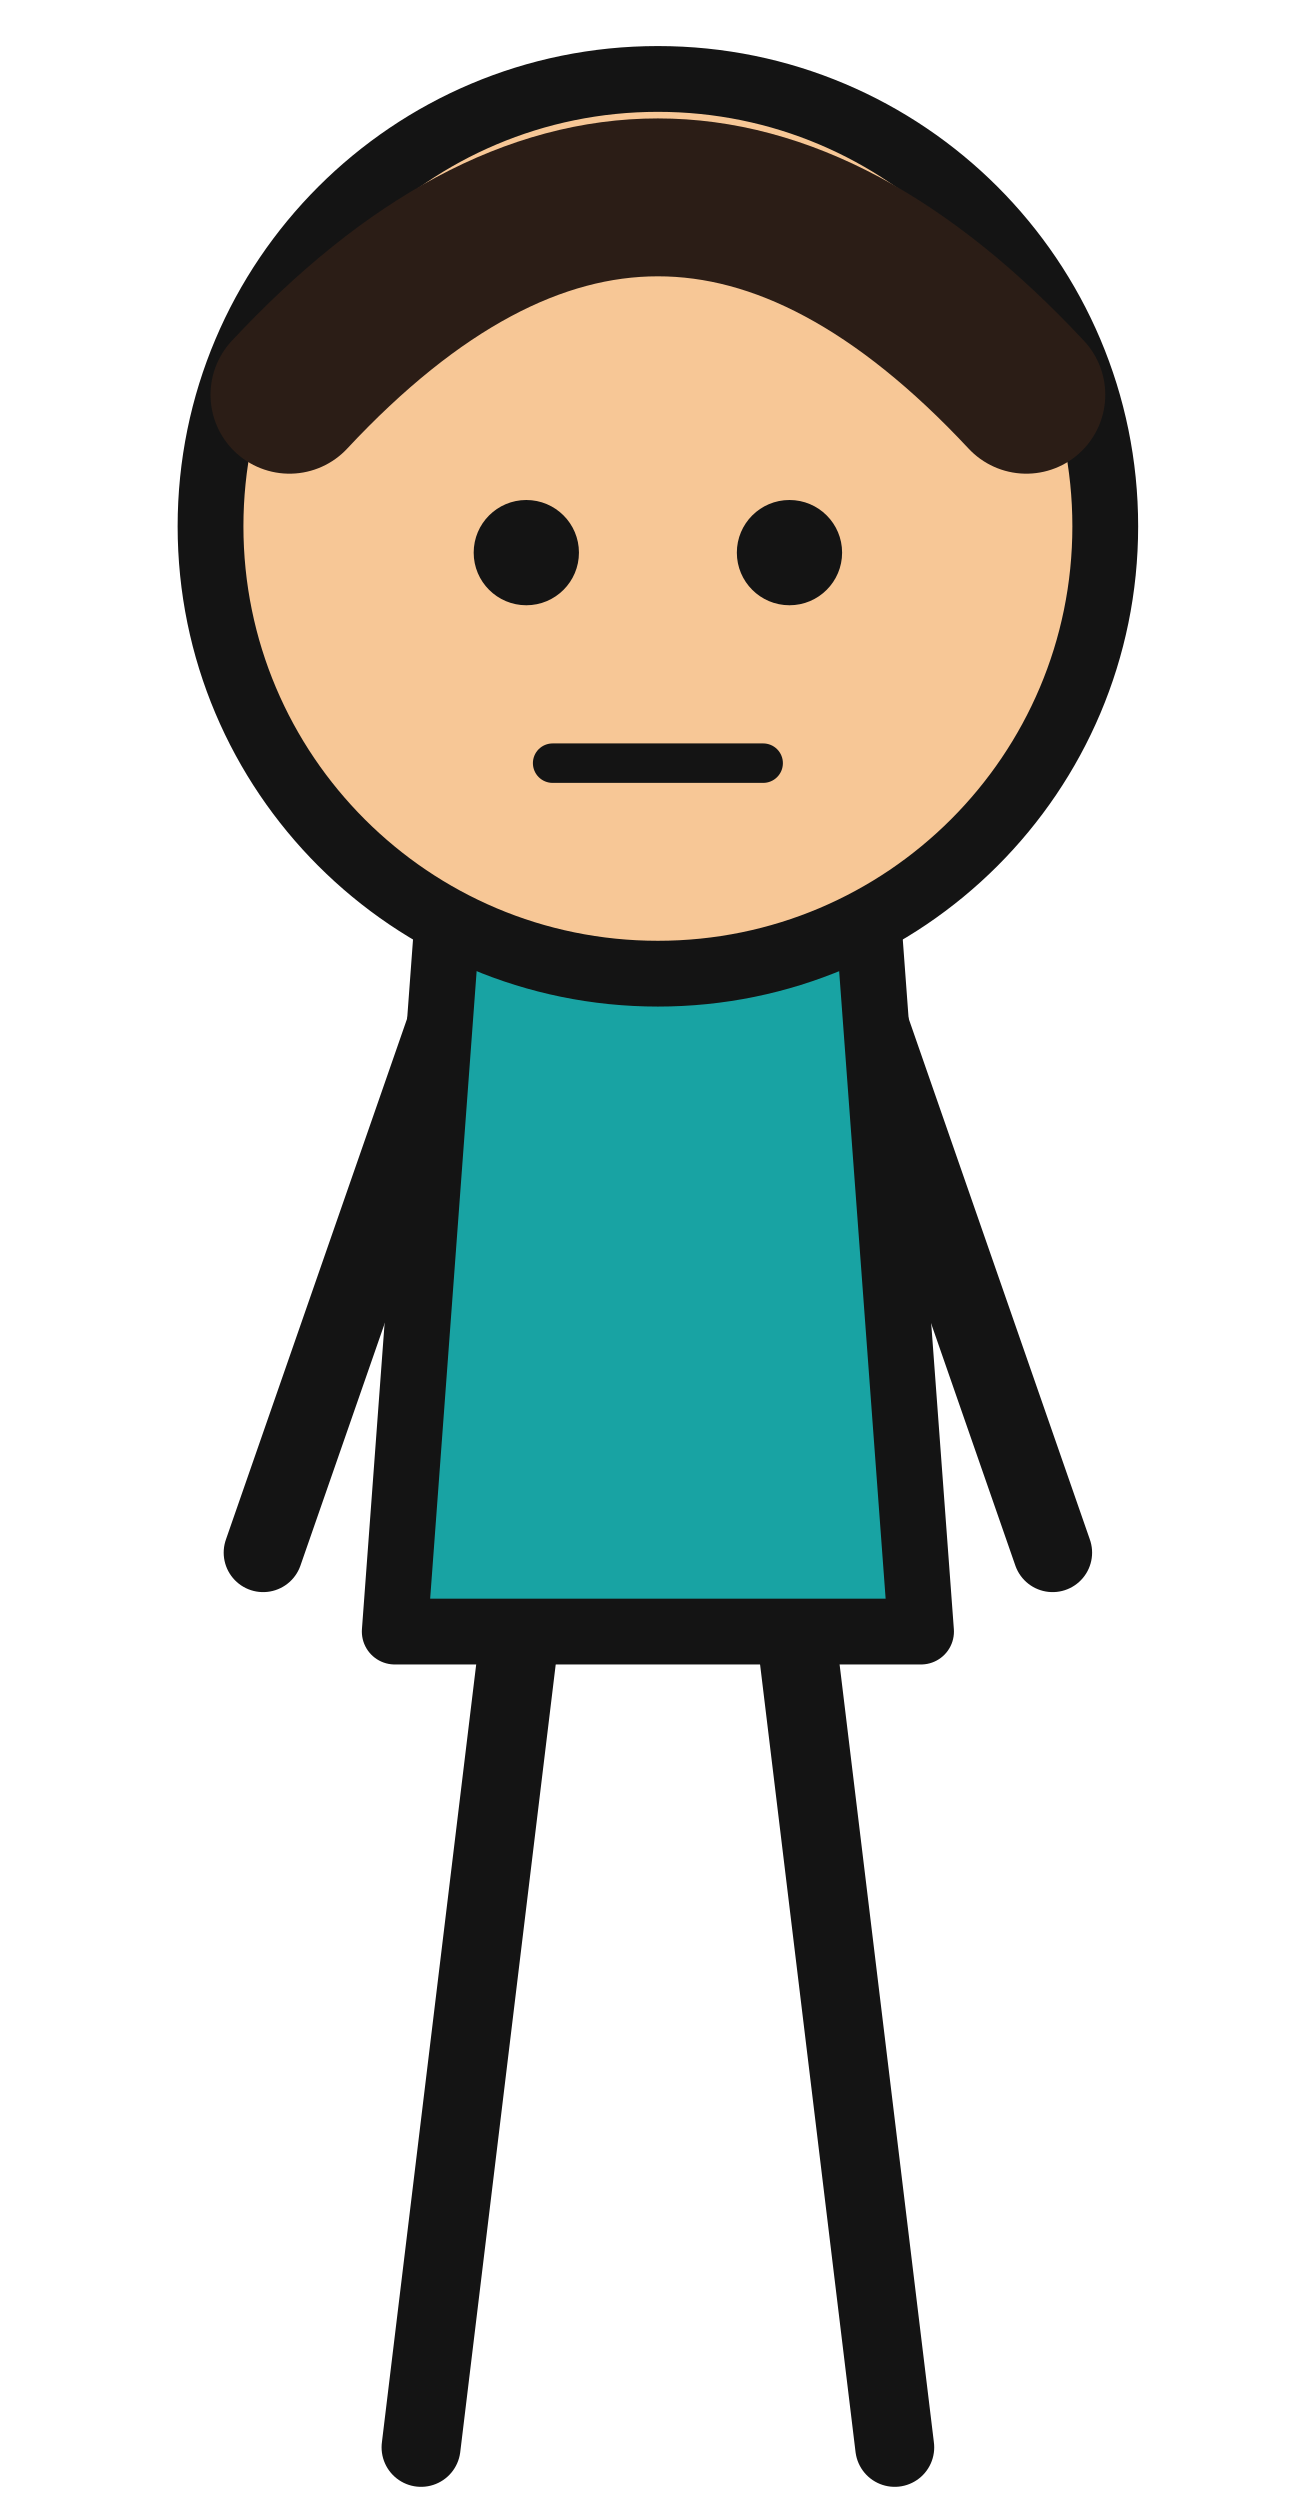
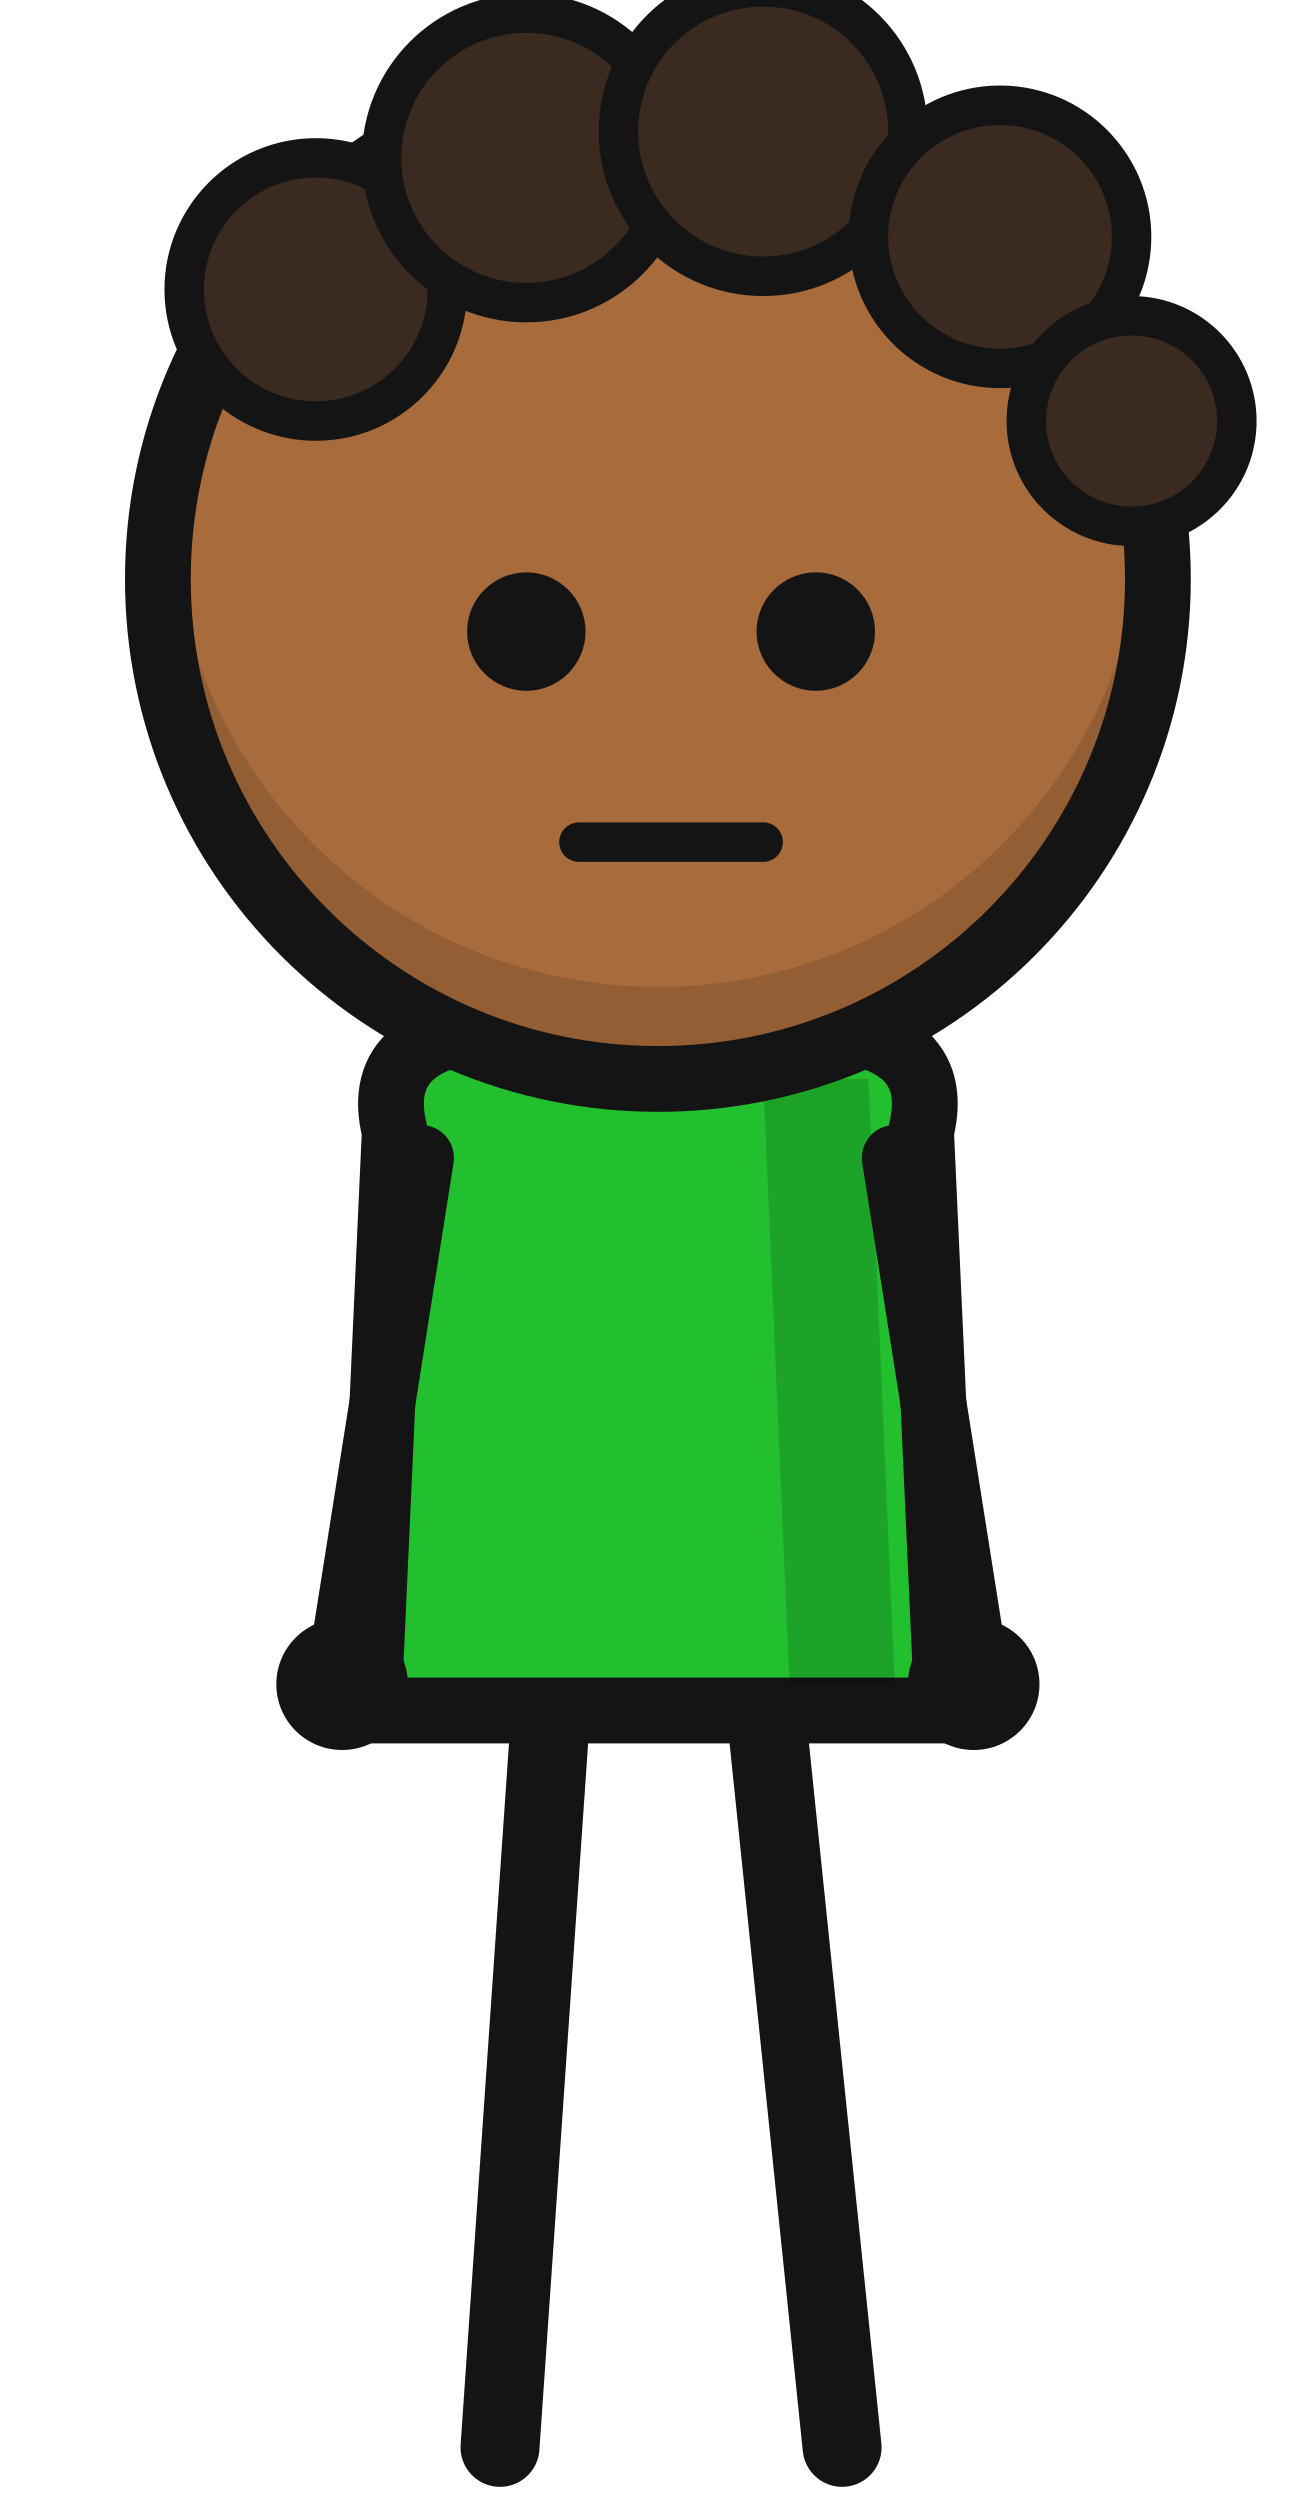
<svg xmlns="http://www.w3.org/2000/svg" width="100" height="190" viewBox="0 0 100 190">
-   <path d="M40 120 L32 186 M60 120 L68 186" stroke="#141414" stroke-width="6" stroke-linecap="round" />
-   <path d="M36 72 L20 118 M64 72 L80 118" stroke="#141414" stroke-width="6" stroke-linecap="round" />
-   <path d="M34 70 L66 70 L70 124 L30 124 Z" fill="#18A3A3" stroke="#141414" stroke-width="5" stroke-linejoin="round" />
-   <circle cx="50" cy="40" r="34" fill="#F7C796" stroke="#141414" stroke-width="5" />
-   <path d="M22 30 Q50 0 78 30" stroke="#2b1d16" stroke-width="12" fill="none" stroke-linecap="round" />
-   <circle cx="40" cy="42" r="4" fill="#141414" />
-   <circle cx="60" cy="42" r="4" fill="#141414" />
-   <path d="M42 58 L58 58" stroke="#141414" stroke-width="3" stroke-linecap="round" />
+   <path d="M42 128 L38 186 M58 128 L64 186" stroke="#141414" stroke-width="6" stroke-linecap="round" />
+   <path d="M30 86 Q28 78 40 78 L60 78 Q72 78 70 86 L72 130 L28 130 Z" fill="#22C02E" stroke="#141414" stroke-width="5" stroke-linejoin="round" />
+   <path d="M58 82 L66 82 L68 128 L60 128 Z" fill="#000" opacity="0.15" />
+   <path d="M32 88 L26 126 M68 88 L74 126" stroke="#141414" stroke-width="5" stroke-linecap="round" />
+   <circle cx="26" cy="128" r="5" fill="#141414" />
+   <circle cx="74" cy="128" r="5" fill="#141414" />
+   <defs>
+     <clipPath id="ph">
+       <circle cx="50" cy="44" r="38" />
+     </clipPath>
+   </defs>
+   <circle cx="50" cy="44" r="38" fill="#945e35" />
+   <circle cx="50" cy="38" r="37" fill="#A86B3C" clip-path="url(#ph)" />
+   <circle cx="50" cy="44" r="38" fill="none" stroke="#141414" stroke-width="5" />
+   <g fill="#3A2A20" stroke="#141414" stroke-width="3">
+     <circle cx="24" cy="22" r="10" />
+     <circle cx="40" cy="12" r="11" />
+     <circle cx="58" cy="10" r="11" />
+     <circle cx="76" cy="18" r="10" />
+     <circle cx="86" cy="32" r="8" />
+   </g>
+   <circle cx="40" cy="48" r="4.5" fill="#141414" />
+   <circle cx="62" cy="48" r="4.5" fill="#141414" />
+   <path d="M44 64 L58 64" stroke="#141414" stroke-width="3" stroke-linecap="round" />
</svg>
